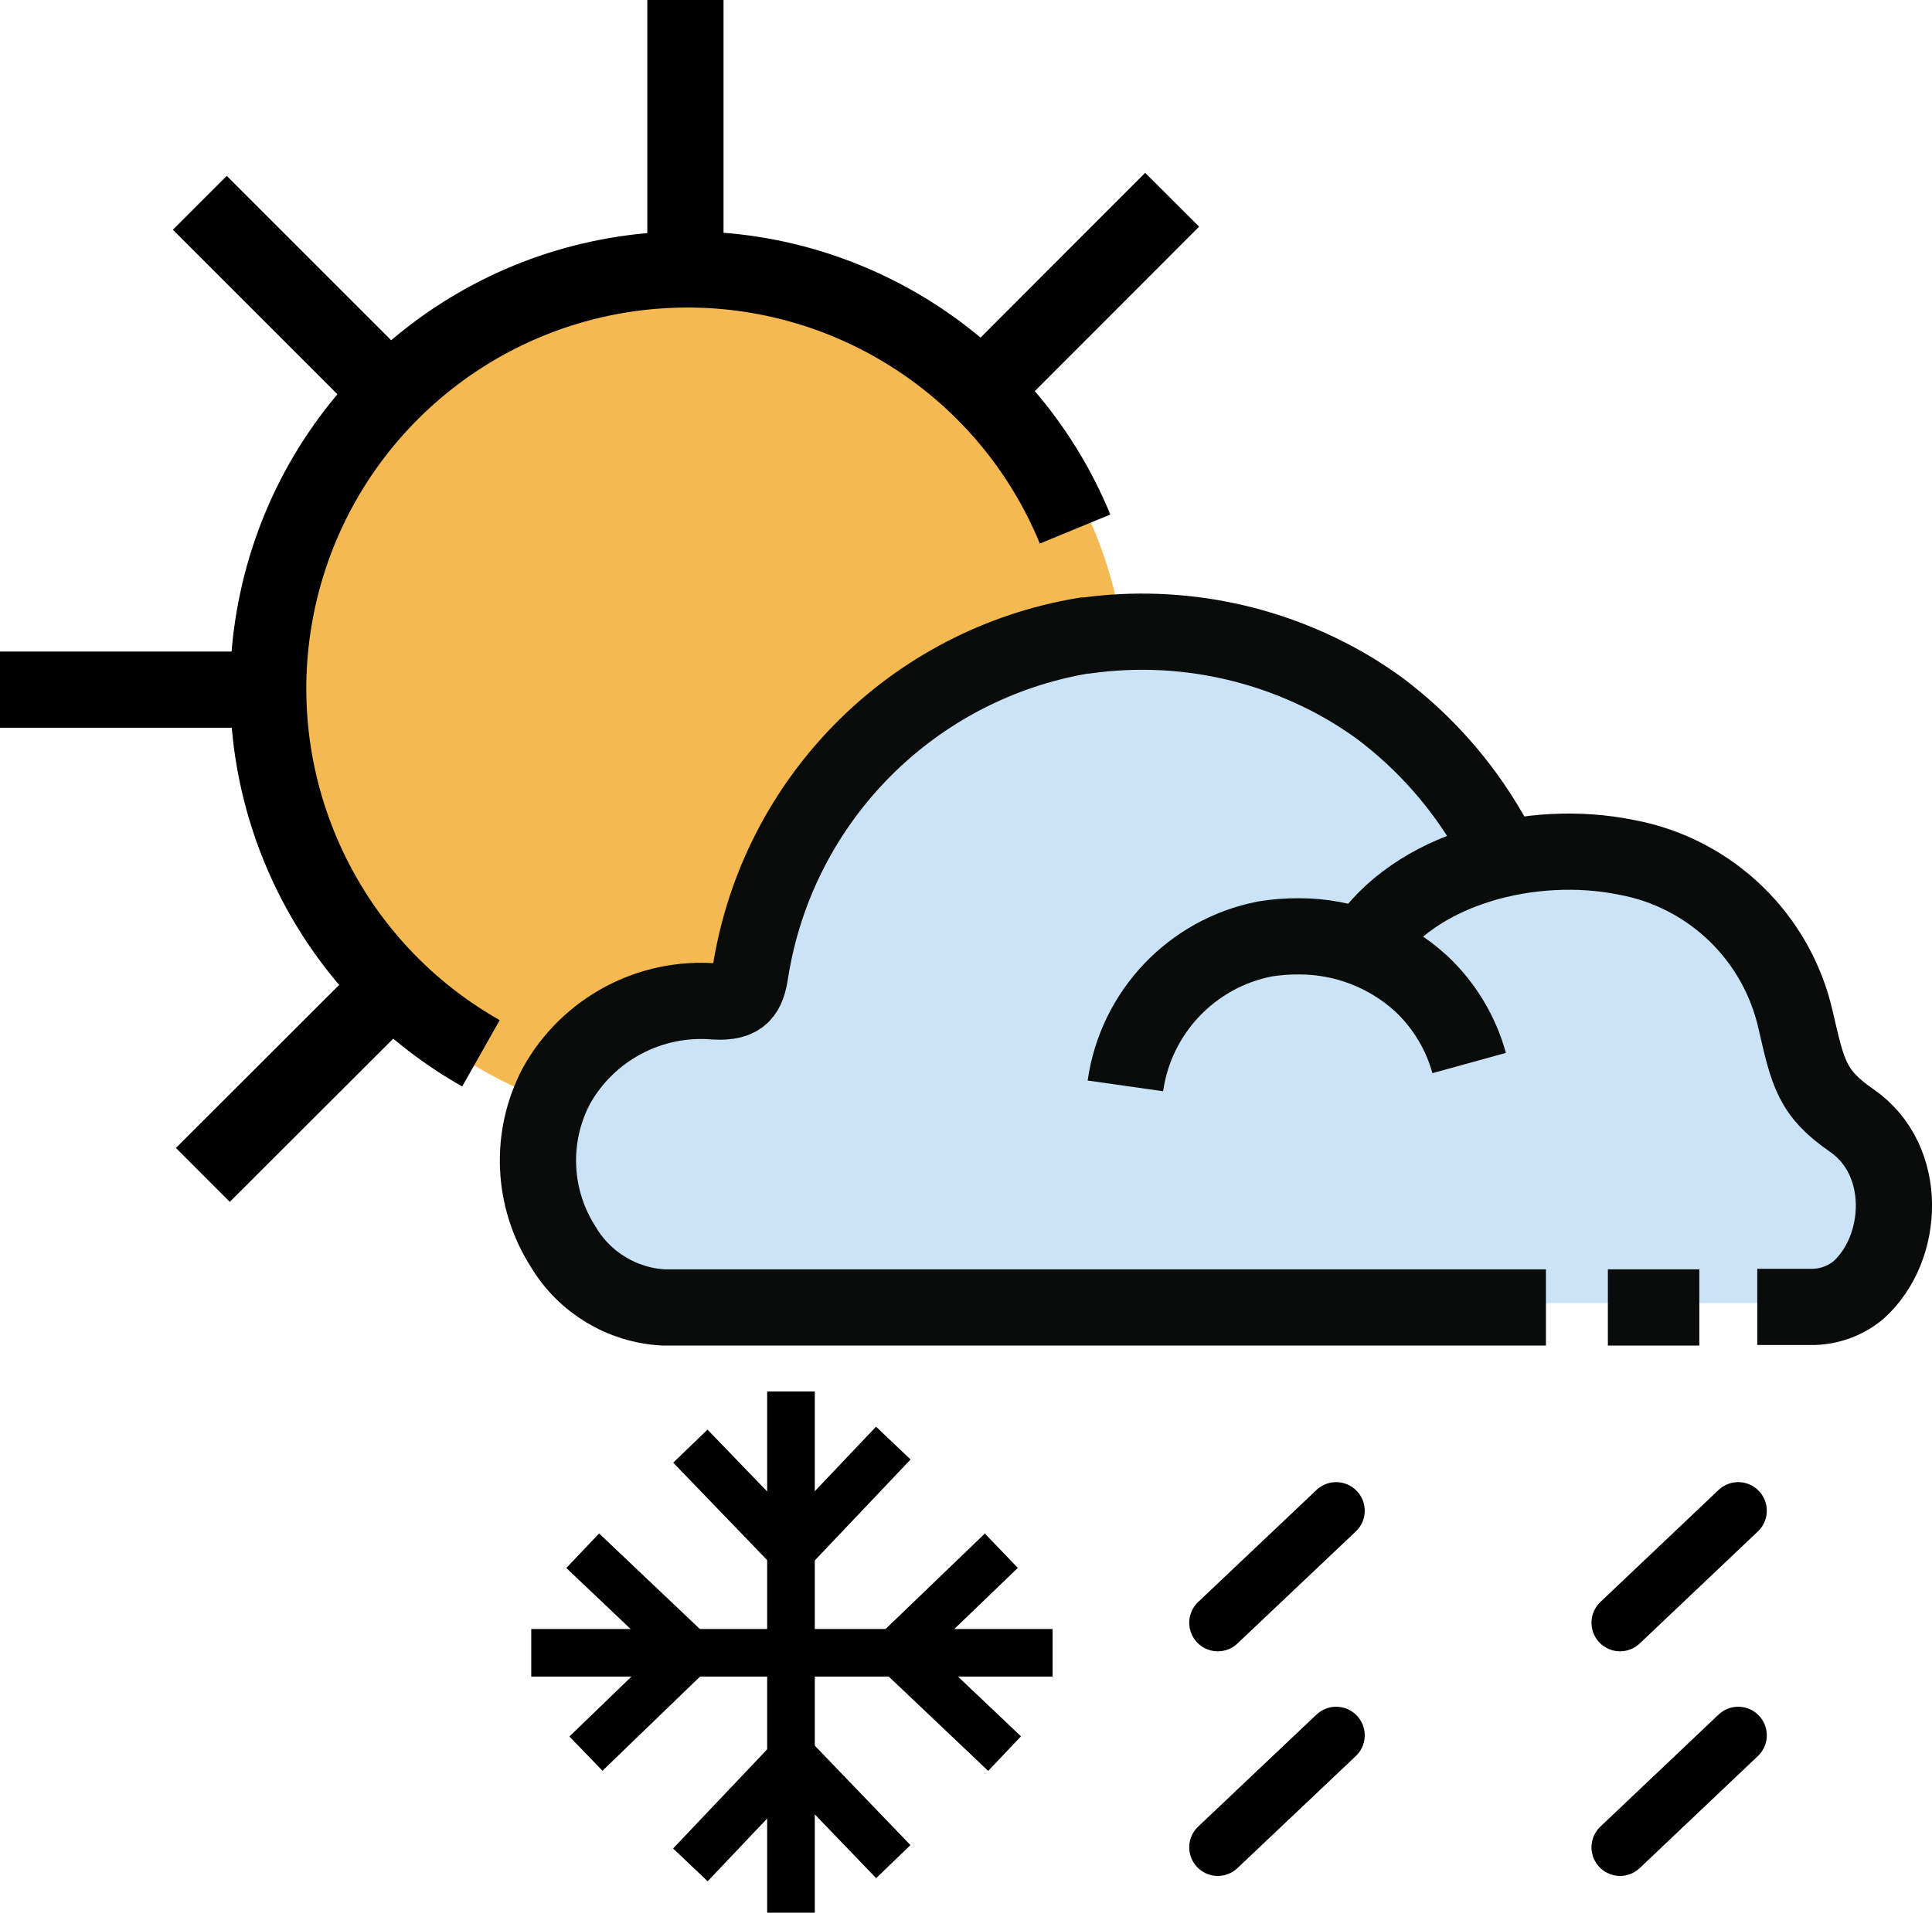
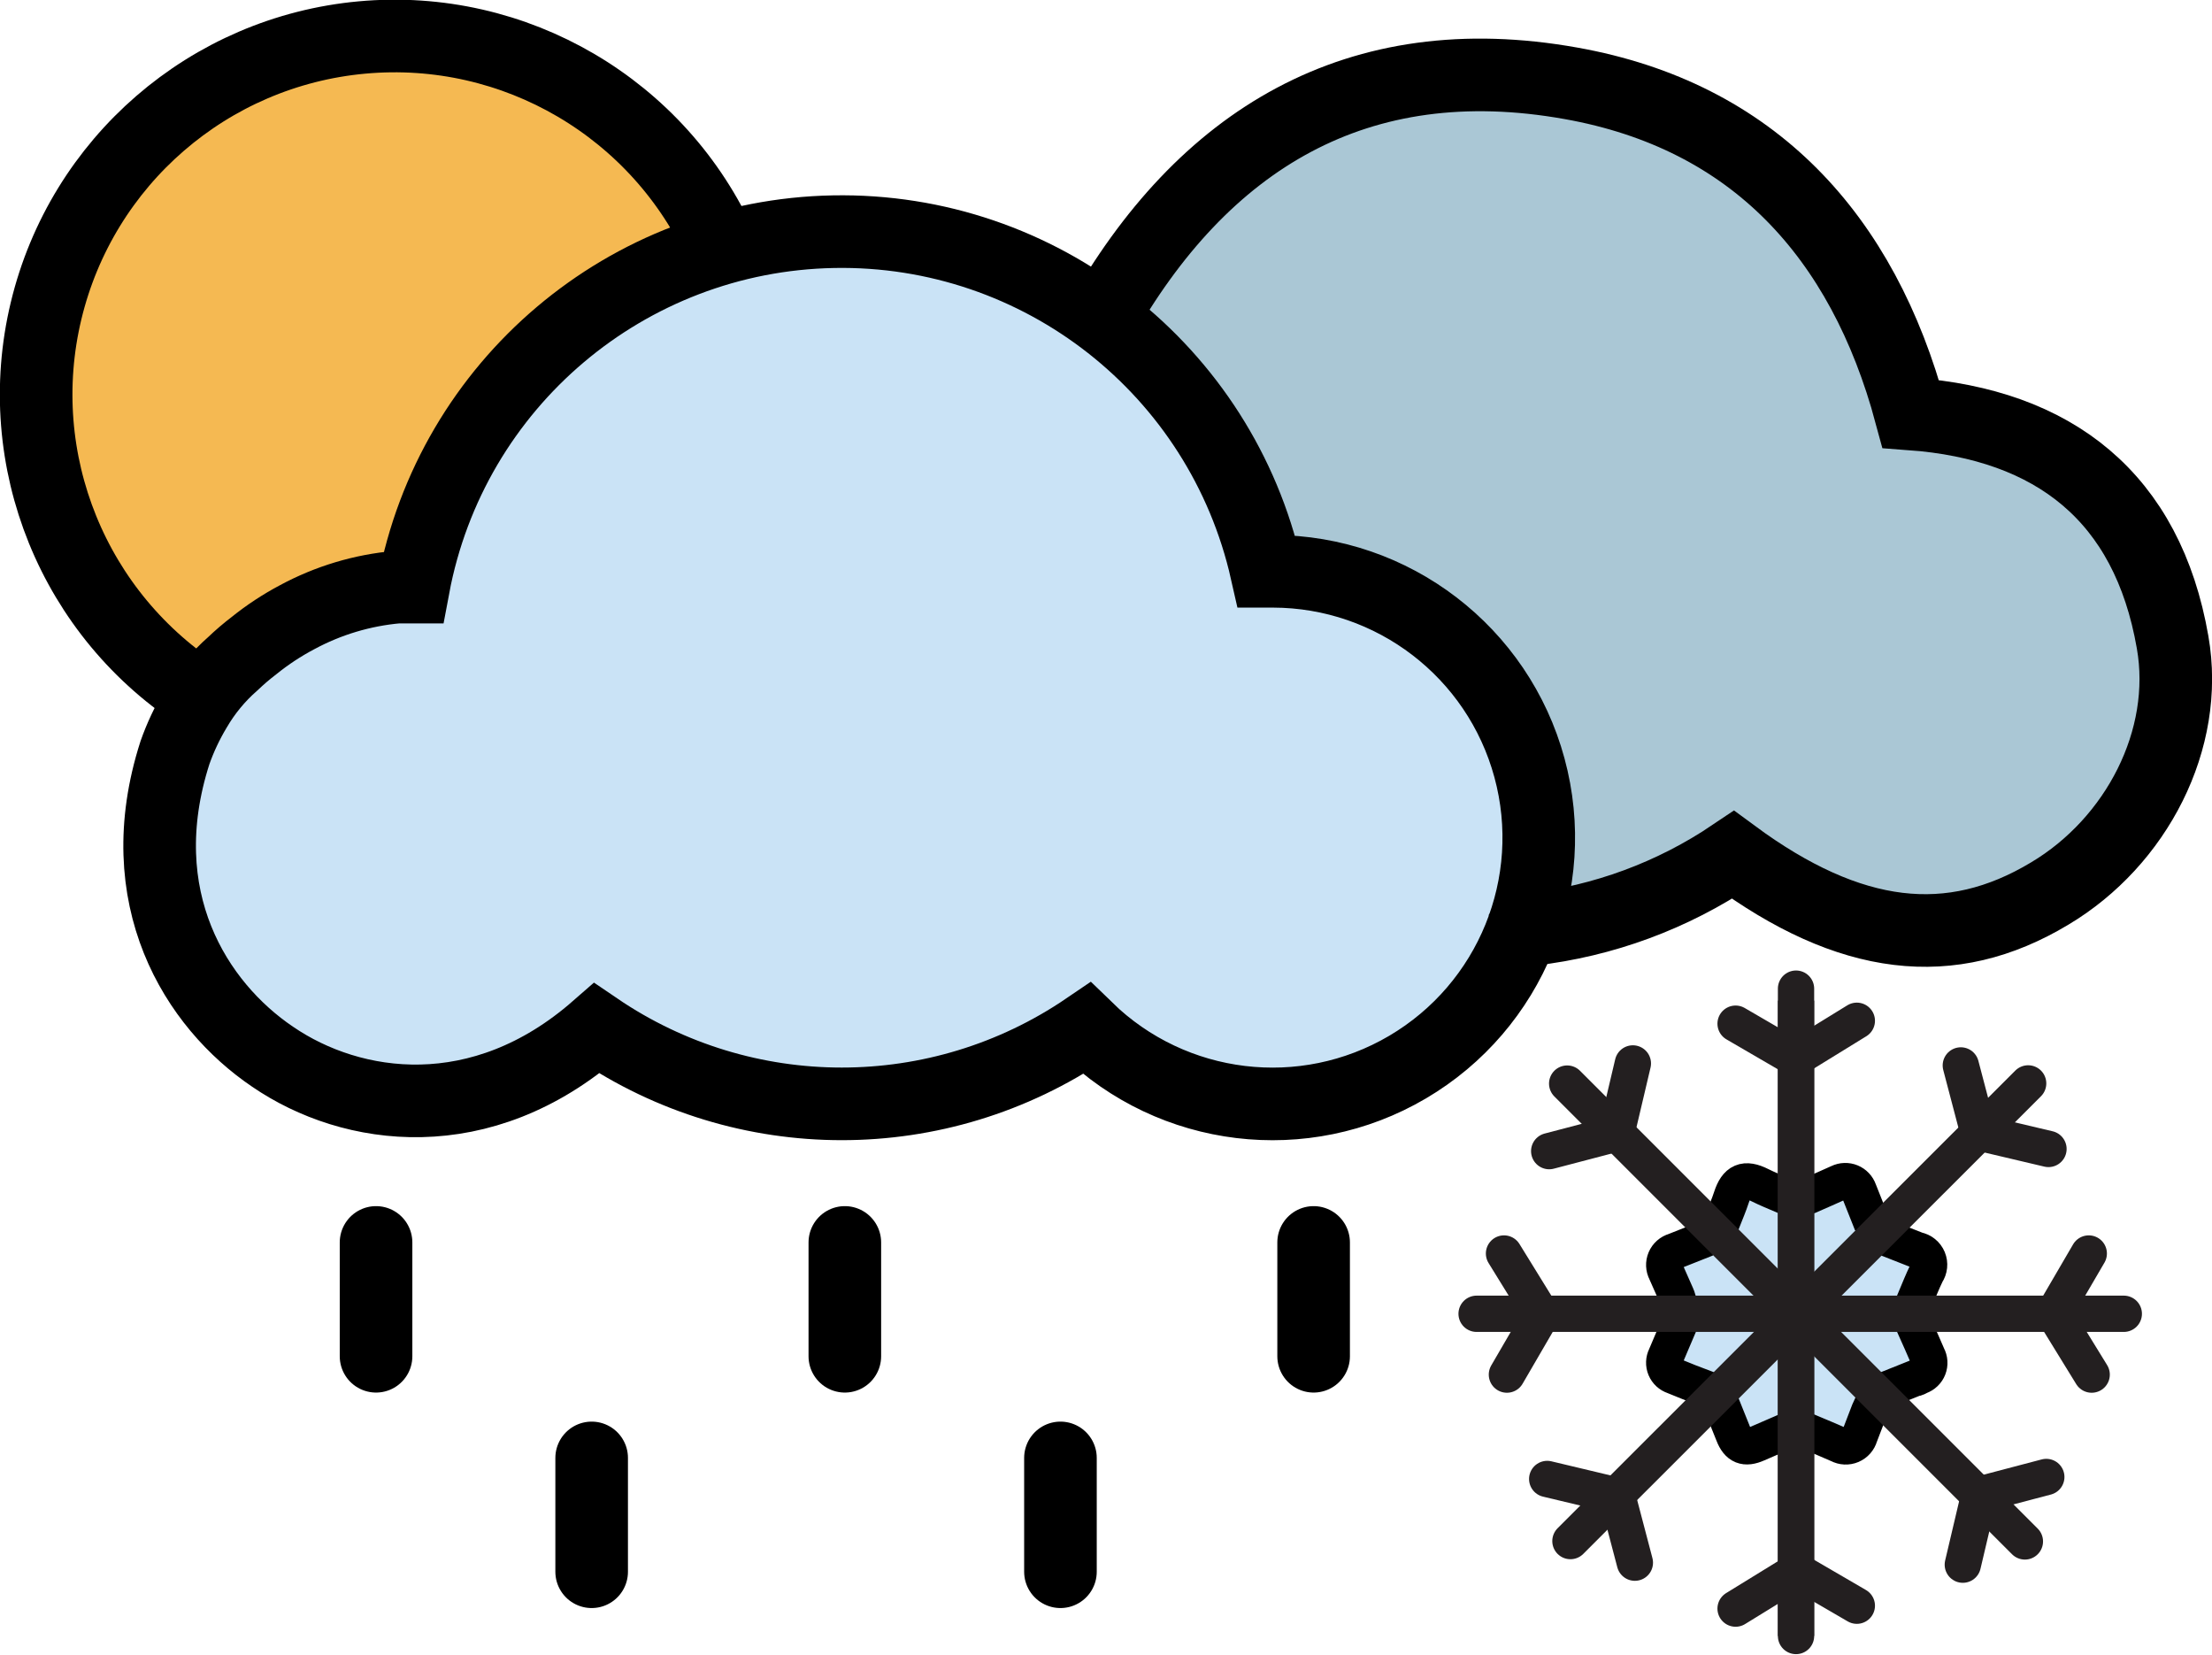
- <svg xmlns="http://www.w3.org/2000/svg" viewBox="0 0 101.39 100.4">
+ <svg xmlns="http://www.w3.org/2000/svg" viewBox="0 0 121.88 91.12">
  <defs>
-     <style>.cls-1{fill:#f5b952;}.cls-2{fill:#cae3f6;}.cls-3,.cls-4,.cls-5,.cls-6,.cls-7{fill:none;stroke-miterlimit:10;}.cls-3,.cls-4,.cls-5,.cls-6{stroke:#000;}.cls-3{stroke-width:2.5px;}.cls-4{stroke-linecap:round;stroke-width:3px;}.cls-5,.cls-6,.cls-7{stroke-width:4px;}.cls-6{stroke-linecap:square;}.cls-7{stroke:#0a0b0b;}</style>
+     <style>.cls-1{fill:#cae3f6;}.cls-2{fill:#f5b952;}.cls-3{fill:#aac7d5;}.cls-4,.cls-5,.cls-6,.cls-7,.cls-8{fill:none;stroke-miterlimit:10;}.cls-4,.cls-5,.cls-6{stroke:#000;}.cls-4,.cls-5{stroke-width:4px;}.cls-5,.cls-8{stroke-linecap:round;}.cls-6,.cls-7,.cls-8{stroke-width:2px;}.cls-7,.cls-8{stroke:#231f20;}</style>
  </defs>
  <g id="Layer_2" data-name="Layer 2">
    <g id="Layer_1-2" data-name="Layer 1">
-       <path class="cls-1" d="M36.52,13.88A22.63,22.63,0,1,0,59.15,36.5,22.65,22.65,0,0,0,36.52,13.88Z" />
-       <path class="cls-2" d="M81.18,68.4H35a6.55,6.55,0,0,1-5.25-3.17,8.41,8.41,0,0,1-.36-8.47,8.68,8.68,0,0,1,8.31-4.41c1.4.07,1.69-.44,1.86-1.6A21.19,21.19,0,0,1,57,33.23l.1,0a21.34,21.34,0,0,1,14.15,3c.41.25.83.54,1.24.84a21.86,21.86,0,0,1,5.73,6.49l.66,1.13" />
-       <path class="cls-2" d="M59.17,56.75a9.15,9.15,0,0,1,7.3-7.69,11.41,11.41,0,0,1,1.79-.14,9.49,9.49,0,0,1,6.38,2.47,8.9,8.9,0,0,1,2.52,4.21" />
-       <path class="cls-2" d="M71.65,49.49c2.67-4.11,8.82-5.63,13.73-4.62a11.16,11.16,0,0,1,8.89,8.59c.62,2.71.82,3.74,2.92,5.19,3,2.06,2.77,6.68.35,8.86a3.8,3.8,0,0,1-2.31.89h-16" />
-       <line class="cls-2" x1="84.42" y1="68.4" x2="89.2" y2="68.4" />
-       <polyline class="cls-3" points="36.23 97.89 41.6 92.23 46.88 97.72" />
-       <polyline class="cls-3" points="46.88 75.75 41.52 81.4 36.23 75.91" />
-       <line class="cls-3" x1="41.51" y1="73.04" x2="41.51" y2="100.4" />
-       <polyline class="cls-3" points="52.72 92.05 47.06 86.68 52.55 81.4" />
-       <polyline class="cls-3" points="30.58 81.4 36.23 86.76 30.75 92.05" />
-       <line class="cls-3" x1="27.88" y1="86.76" x2="55.24" y2="86.76" />
-       <line class="cls-4" x1="91.22" y1="91.09" x2="85.02" y2="96.97" />
-       <line class="cls-4" x1="70.12" y1="91.09" x2="63.91" y2="96.97" />
-       <line class="cls-4" x1="91.22" y1="79.3" x2="85.02" y2="85.18" />
-       <line class="cls-4" x1="70.12" y1="79.3" x2="63.91" y2="85.18" />
-       <path class="cls-5" d="M56.42,27.77A22,22,0,1,0,25.24,55.29" />
-       <line class="cls-6" x1="35.97" y1="14.01" x2="35.97" y2="2" />
-       <line class="cls-6" x1="14.01" y1="36.2" x2="2" y2="36.2" />
-       <line class="cls-6" x1="20.4" y1="20.56" x2="11.9" y2="12.06" />
-       <line class="cls-6" x1="51.61" y1="20.4" x2="60.1" y2="11.9" />
-       <line class="cls-6" x1="20.56" y1="51.77" x2="12.06" y2="60.26" />
-       <path class="cls-7" d="M81.13,68.63H34.82a6.53,6.53,0,0,1-5.26-3.18A8.4,8.4,0,0,1,29.2,57a8.69,8.69,0,0,1,8.33-4.43c1.4.07,1.69-.44,1.86-1.6A21.26,21.26,0,0,1,56.9,33.36l.11,0a21.37,21.37,0,0,1,14.18,3c.41.26.83.54,1.24.84a21.74,21.74,0,0,1,5.75,6.51l.67,1.13" />
-       <path class="cls-7" d="M59.06,57a9.17,9.17,0,0,1,7.31-7.71,10.54,10.54,0,0,1,1.81-.14,9.47,9.47,0,0,1,6.39,2.47A9,9,0,0,1,77.1,55.8" />
-       <path class="cls-7" d="M71.57,49.67C74.25,45.54,80.41,44,85.34,45a11.19,11.19,0,0,1,8.91,8.62c.63,2.71.83,3.75,2.93,5.2,3,2.07,2.78,6.7.36,8.89a3.83,3.83,0,0,1-2.32.89h-3" />
-       <line class="cls-7" x1="84.38" y1="68.63" x2="89.18" y2="68.63" />
+       <path class="cls-1" d="M106.21,74.75c-.21-.51-.44-1-.68-1.54V71.6c.21-.49.41-1,.62-1.42a.82.82,0,0,0-.53-1.27l-1.45-.57-1.11-1.1c-.23-.56-.43-1.09-.64-1.61a.79.79,0,0,0-1.09-.44l-.83.37-.73.32H98.2c-.42-.18-.82-.33-1.2-.52-.87-.44-1.31-.23-1.6.65-.13.41-.3.8-.47,1.23l-1.12,1.12L92.27,69a.79.79,0,0,0-.48,1.13c.19.44.39.87.58,1.31a1.77,1.77,0,0,1,.08.22V73.2c-.23.54-.46,1-.67,1.57a.77.77,0,0,0,.45,1.08c.28.12.56.22.84.33l.79.31,1.06,1.08c.2.51.39,1,.58,1.45.26.67.64.82,1.3.53l1.41-.61h1.55l.81.35.74.31a.79.79,0,0,0,1.15-.48l.51-1.33.1-.22,1.09-1.09,1.3-.52.31-.12A.78.78,0,0,0,106.21,74.75Z" />
+       <path class="cls-2" d="M22.48,2.35a20.1,20.1,0,1,0,20.1,20.1A20.13,20.13,0,0,0,22.48,2.35Z" />
+       <path class="cls-3" d="M83.5,52.25a1.32,1.32,0,0,1,.77-.46,24.92,24.92,0,0,0,11.14-4.1c6.44,4.75,12,5.4,17.45,2.13,4.78-2.85,7.7-8.5,6.76-13.85-1.38-8-6.52-12-14.43-12.57C102.55,13.55,96.52,7,86.48,5.18c-11.75-2.1-20.3,3.05-26,13.24" />
+       <path class="cls-1" d="M70.05,32.07H69.7a24,24,0,0,0-47,.87l-.87,0a13.89,13.89,0,0,0-5.53,1.6,14.38,14.38,0,0,0-2.36,1.56c-.4.33-.79.67-1.17,1.05a10.11,10.11,0,0,0-2.06,2.5,13.24,13.24,0,0,0-1.13,2.39C7,50,10.73,56,15,58.85s11.5,4,17.85-1.57a24,24,0,0,0,27,0A14.67,14.67,0,1,0,70.05,32.07Z" />
+       <path class="cls-4" d="M39.79,13.71A19.75,19.75,0,1,0,11.21,38.44" />
+       <path class="cls-4" d="M83.58,51.66a1.27,1.27,0,0,1,.78-.46,25,25,0,0,0,11.13-4.11c6.44,4.75,12,5.41,17.45,2.13,4.78-2.85,7.71-8.49,6.77-13.84-1.39-8-6.53-12-14.43-12.58C102.64,13,96.6,6.38,86.56,4.59c-11.74-2.1-20.29,3.05-26,13.23" />
+       <path class="cls-4" d="M70.14,31.47l-.36,0a24,24,0,0,0-47,.87c-.29,0-.58,0-.87,0A14.27,14.27,0,0,0,16.37,34,14.8,14.8,0,0,0,14,35.56a14.06,14.06,0,0,0-1.17,1,10.07,10.07,0,0,0-2.06,2.5,13.13,13.13,0,0,0-1.13,2.4c-2.57,8,1.16,13.9,5.38,16.75,4.38,3,11.5,4,17.86-1.56a24,24,0,0,0,27,0A14.67,14.67,0,1,0,70.14,31.47Z" />
+       <line class="cls-5" x1="72.38" y1="68.44" x2="72.38" y2="74.71" />
+       <line class="cls-5" x1="46.55" y1="68.44" x2="46.55" y2="74.71" />
+       <line class="cls-5" x1="20.72" y1="68.44" x2="20.72" y2="74.71" />
+       <line class="cls-5" x1="58.43" y1="80.31" x2="58.43" y2="86.58" />
+       <line class="cls-5" x1="32.6" y1="80.31" x2="32.6" y2="86.58" />
+       <path class="cls-6" d="M106.21,74.7c-.21-.5-.44-1-.68-1.54v-1.6c.21-.5.41-1,.62-1.43a.82.82,0,0,0-.53-1.27l-1.45-.57-1.11-1.09-.64-1.61a.79.79,0,0,0-1.09-.45l-.83.37-.73.32H98.2c-.42-.18-.82-.34-1.2-.53-.87-.44-1.31-.23-1.6.66-.13.4-.3.8-.47,1.23l-1.12,1.12-1.54.61a.79.79,0,0,0-.48,1.13c.19.44.39.87.58,1.31a1.77,1.77,0,0,1,.08.22v1.57c-.23.55-.46,1.06-.67,1.57a.77.77,0,0,0,.45,1.08l.84.34.79.3,1.06,1.09L95.51,79c.26.67.64.82,1.3.53l1.41-.61h1.55l.81.34.74.32a.8.8,0,0,0,1.15-.49l.51-1.33.1-.22,1.09-1.09,1.3-.52c.1,0,.21-.07.31-.12A.78.78,0,0,0,106.21,74.7Z" />
+       <line class="cls-7" x1="98.96" y1="55.12" x2="98.96" y2="90.12" />
+       <line class="cls-8" x1="98.96" y1="54.46" x2="98.96" y2="90.12" />
+       <polyline class="cls-8" points="95.63 56.39 98.93 58.31 102.31 56.23" />
+       <polyline class="cls-8" points="102.31 88.45 99.01 86.53 95.63 88.61" />
+       <line class="cls-8" x1="86.35" y1="59.69" x2="111.57" y2="84.91" />
+       <polyline class="cls-8" points="85.36 63.41 89.06 62.44 89.97 58.58" />
+       <polyline class="cls-8" points="112.75 81.36 109.06 82.33 108.15 86.19" />
+       <line class="cls-8" x1="111.75" y1="59.68" x2="86.53" y2="84.89" />
+       <polyline class="cls-8" points="108.04 58.69 109.01 62.38 112.87 63.29" />
+       <polyline class="cls-8" points="90.08 86.08 89.11 82.39 85.25 81.47" />
+       <line class="cls-8" x1="117.02" y1="72.37" x2="81.36" y2="72.37" />
+       <polyline class="cls-8" points="115.09 69.05 113.17 72.34 115.25 75.72" />
+       <polyline class="cls-8" points="83.03 75.72 84.95 72.42 82.87 69.05" />
    </g>
  </g>
</svg>
